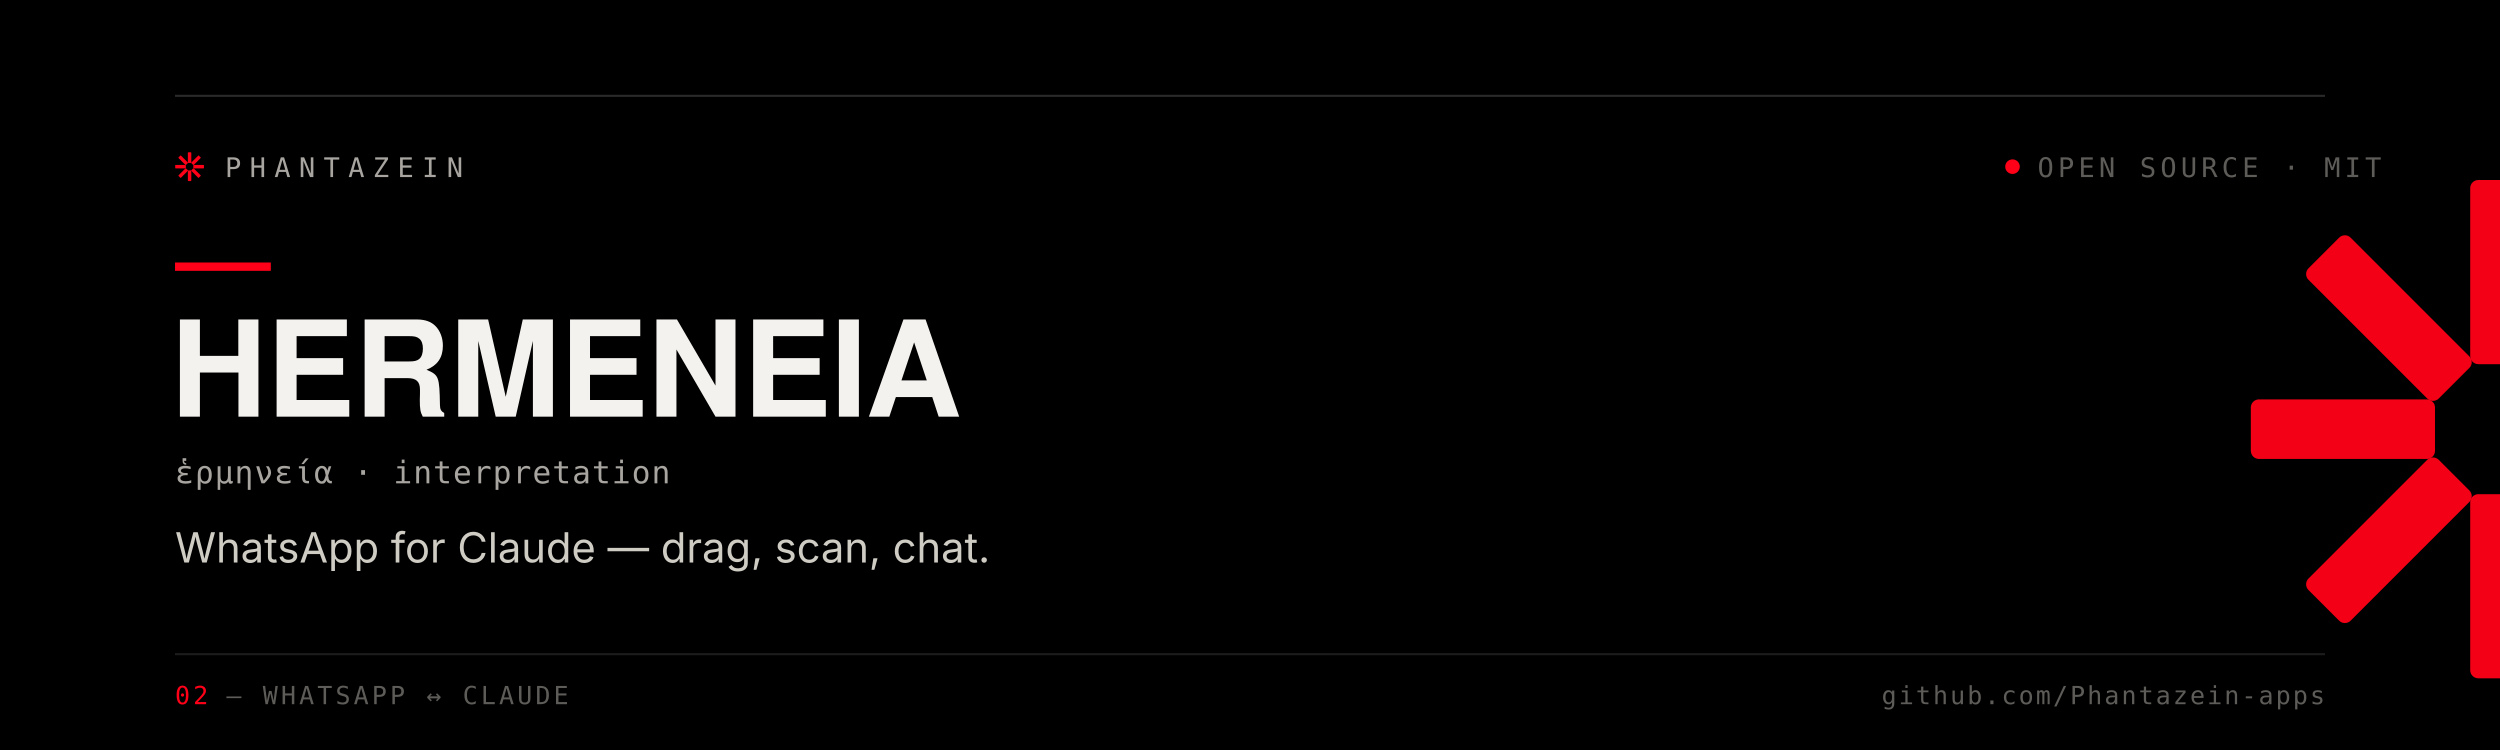
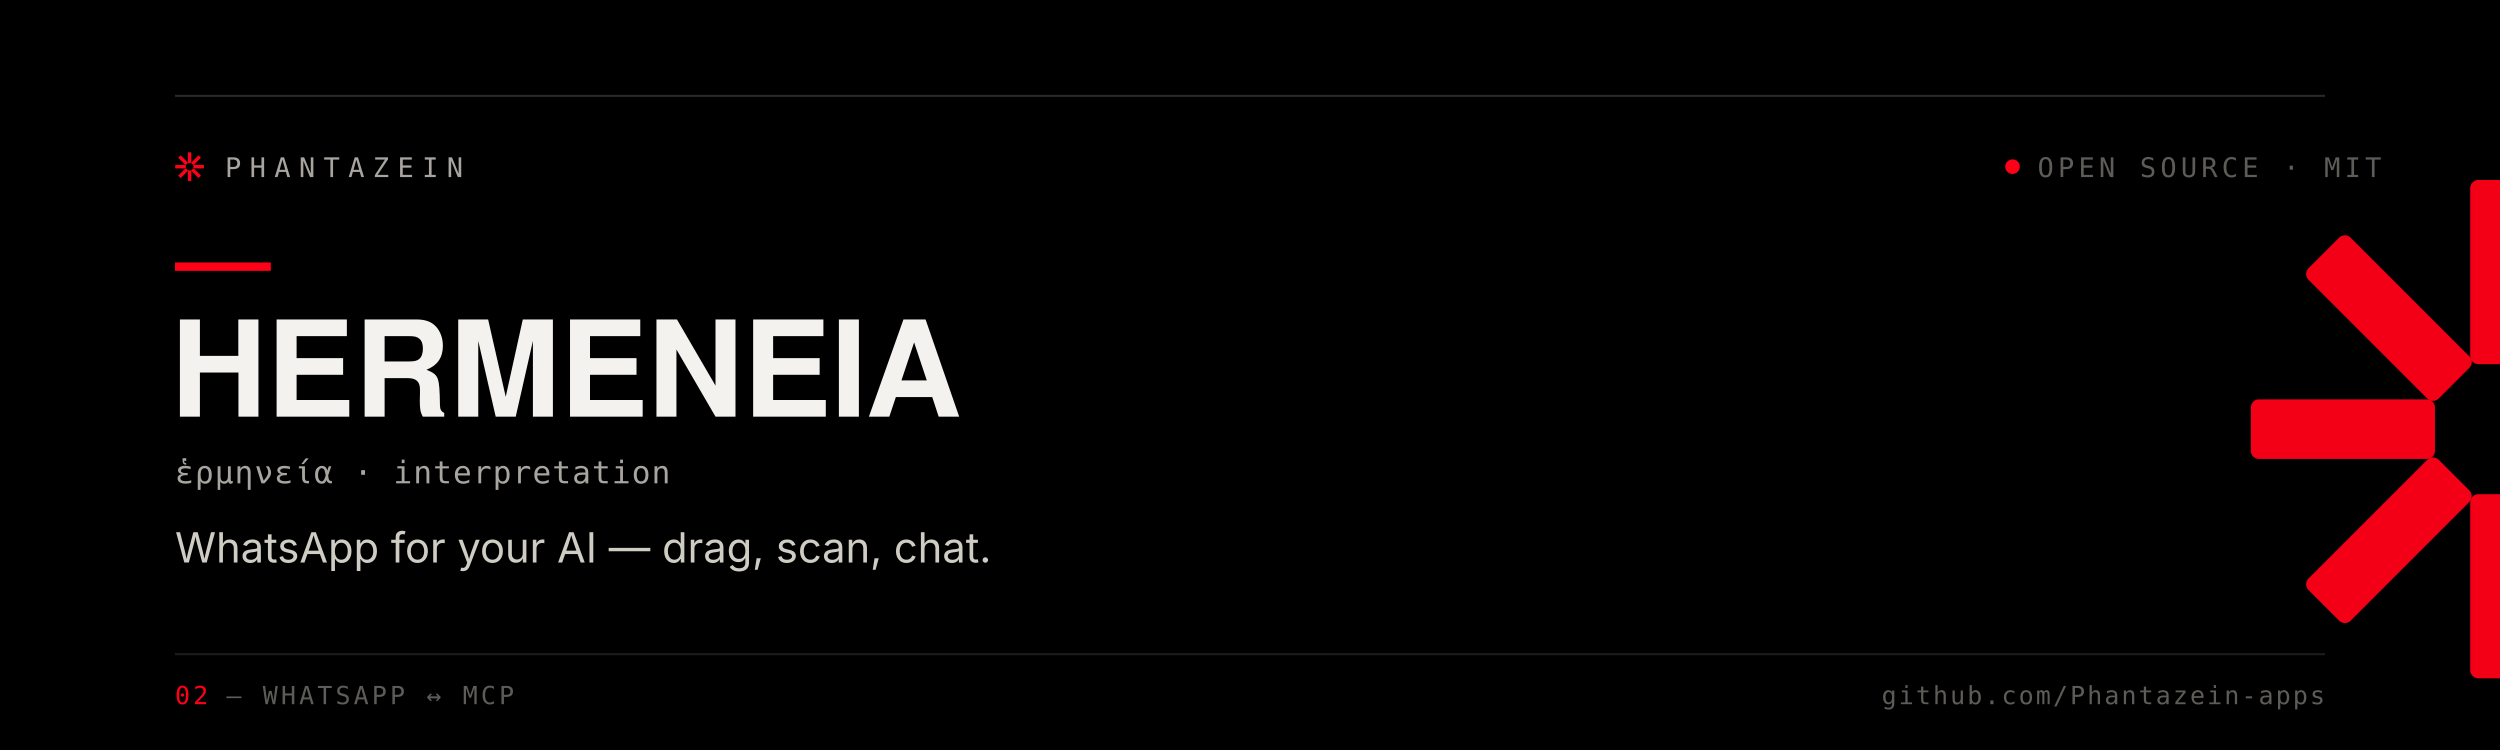
- <svg xmlns="http://www.w3.org/2000/svg" viewBox="0 0 1200 360" width="1200" height="360" role="img" aria-label="HERMENEIA — WhatsApp for Claude — drag, scan, chat.">
+ <svg xmlns="http://www.w3.org/2000/svg" viewBox="0 0 1200 360" width="1200" height="360" role="img" aria-label="HERMENEIA — WhatsApp for your AI — drag, scan, chat.">
  <rect width="1200" height="360" fill="#000000" />
  <g transform="translate(1200,206) scale(2.6)" fill="#ff0018" opacity="0.95">
    <rect x="-5.5" y="-46" width="11" height="34" rx="1.5" transform="rotate(0)" />
    <rect x="-5.5" y="-46" width="11" height="34" rx="1.5" transform="rotate(45)" />
    <rect x="-5.5" y="-46" width="11" height="34" rx="1.5" transform="rotate(90)" />
    <rect x="-5.5" y="-46" width="11" height="34" rx="1.5" transform="rotate(135)" />
    <rect x="-5.5" y="-46" width="11" height="34" rx="1.5" transform="rotate(180)" />
    <rect x="-5.5" y="-46" width="11" height="34" rx="1.5" transform="rotate(225)" />
    <rect x="-5.5" y="-46" width="11" height="34" rx="1.5" transform="rotate(270)" />
    <rect x="-5.5" y="-46" width="11" height="34" rx="1.5" transform="rotate(315)" />
  </g>
  <line x1="84" y1="46" x2="1116" y2="46" stroke="#2a2a2a" stroke-width="1" />
  <line x1="84" y1="314" x2="1116" y2="314" stroke="#1c1c1c" stroke-width="1" />
  <g transform="translate(91,80) scale(0.15)" fill="#ff0018" opacity="1">
    <rect x="-5.5" y="-46" width="11" height="34" rx="1.5" transform="rotate(0)" />
    <rect x="-5.5" y="-46" width="11" height="34" rx="1.5" transform="rotate(45)" />
    <rect x="-5.5" y="-46" width="11" height="34" rx="1.5" transform="rotate(90)" />
    <rect x="-5.5" y="-46" width="11" height="34" rx="1.5" transform="rotate(135)" />
    <rect x="-5.5" y="-46" width="11" height="34" rx="1.5" transform="rotate(180)" />
    <rect x="-5.5" y="-46" width="11" height="34" rx="1.5" transform="rotate(225)" />
    <rect x="-5.5" y="-46" width="11" height="34" rx="1.5" transform="rotate(270)" />
    <rect x="-5.5" y="-46" width="11" height="34" rx="1.5" transform="rotate(315)" />
  </g>
  <text x="108" y="85" fill="#a8a5a0" font-family="'JetBrains Mono',ui-monospace,'SFMono-Regular',Menlo,monospace" font-size="13" letter-spacing="4">PHANTAZEIN</text>
  <circle cx="966" cy="80" r="3.5" fill="#ff0018" />
  <text x="978" y="85" fill="#5e5c58" font-family="'JetBrains Mono',ui-monospace,'SFMono-Regular',Menlo,monospace" font-size="13" letter-spacing="2">OPEN SOURCE · MIT</text>
  <rect x="84" y="126" width="46" height="4" fill="#ff0018" />
  <text x="82" y="200" fill="#f4f2ee" font-family="'Archivo Black','Arial Black','Helvetica Neue',Helvetica,Arial,sans-serif" font-size="64" font-weight="900" letter-spacing="-0.5">HERMENEIA</text>
  <text x="84" y="232" fill="#a8a5a0" font-family="'JetBrains Mono',ui-monospace,'SFMono-Regular',Menlo,monospace" font-size="15" letter-spacing="0.5">ἑρμηνεία · interpretation</text>
-   <text x="84" y="270" fill="#cfccc4" font-family="'Inter',ui-sans-serif,system-ui,-apple-system,'Segoe UI',sans-serif" font-size="20" font-weight="400">WhatsApp for Claude — drag, scan, chat.</text>
+   <text x="84" y="270" fill="#cfccc4" font-family="'Inter',ui-sans-serif,system-ui,-apple-system,'Segoe UI',sans-serif" font-size="20" font-weight="400">WhatsApp for your AI — drag, scan, chat.</text>
  <text x="84" y="338" fill="#5e5c58" font-family="'JetBrains Mono',ui-monospace,'SFMono-Regular',Menlo,monospace" font-size="12" letter-spacing="1.5">
-     <tspan fill="#ff0018">02</tspan>  —  WHATSAPP ↔ CLAUDE</text>
+     <tspan fill="#ff0018">02</tspan>  —  WHATSAPP ↔ MCP</text>
  <text x="1116" y="338" fill="#5e5c58" font-family="'JetBrains Mono',ui-monospace,'SFMono-Regular',Menlo,monospace" font-size="12" letter-spacing="1" text-anchor="end">github.com/Phantazein-apps</text>
</svg>
